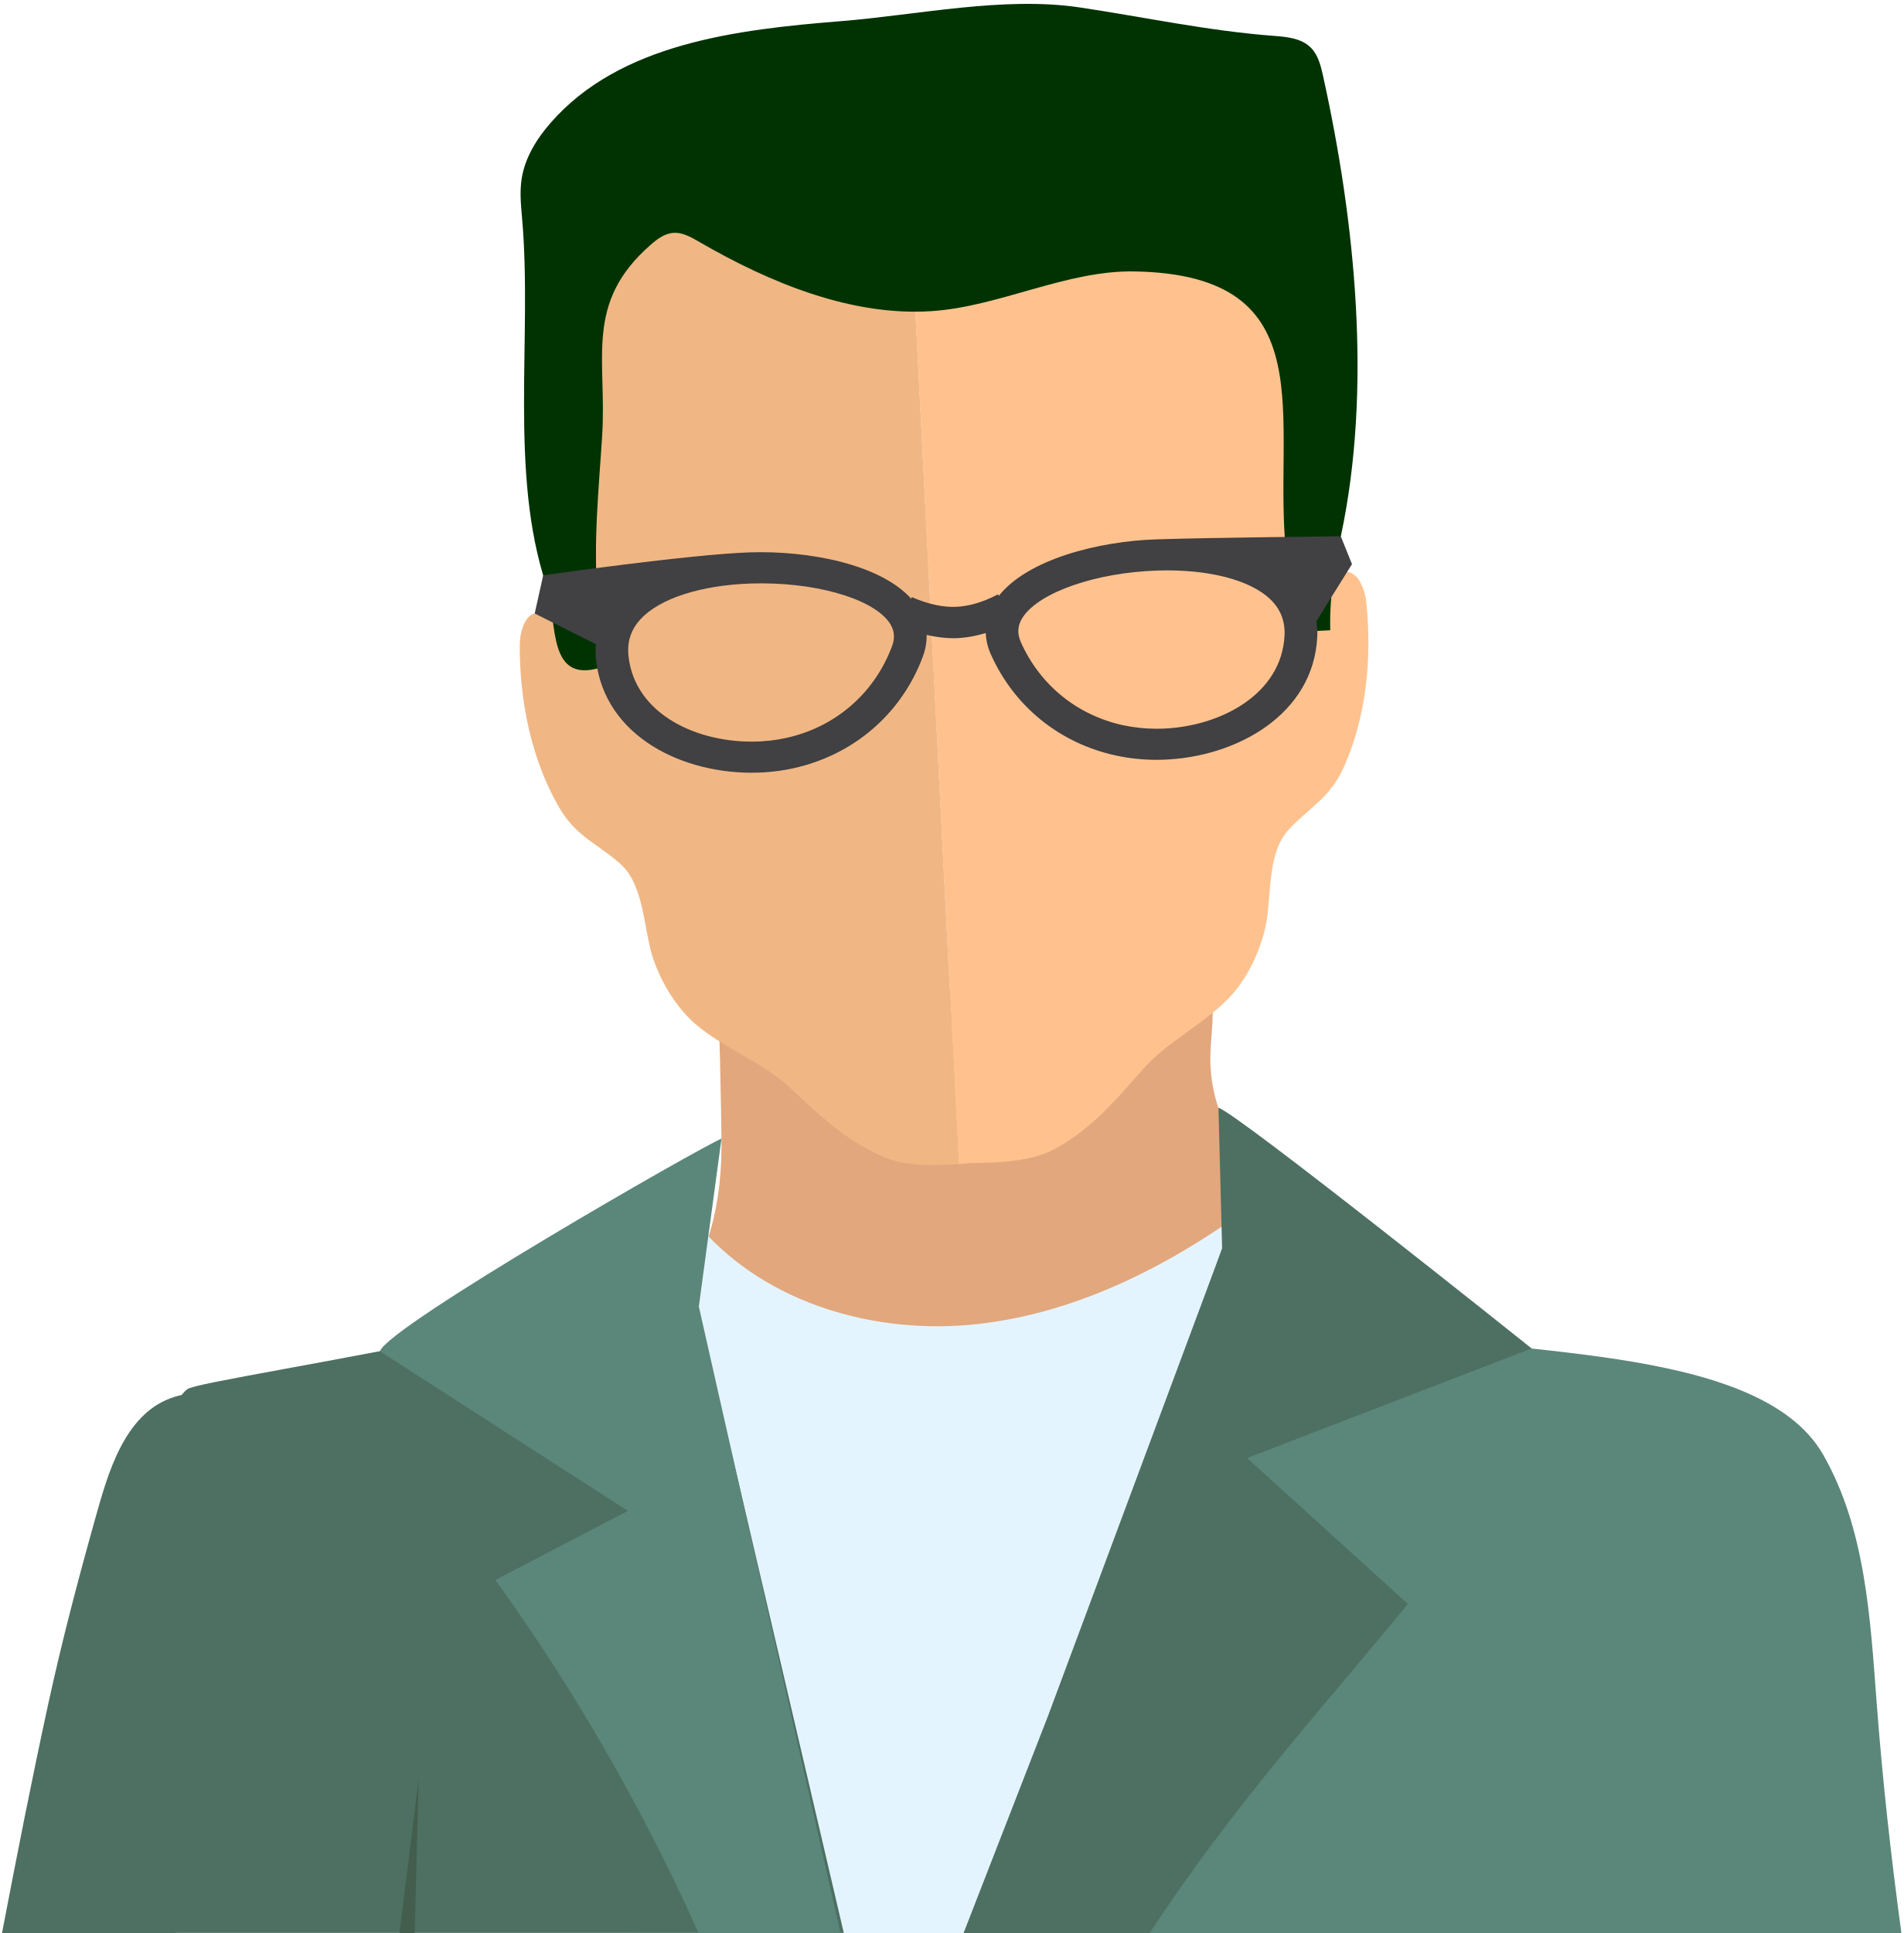
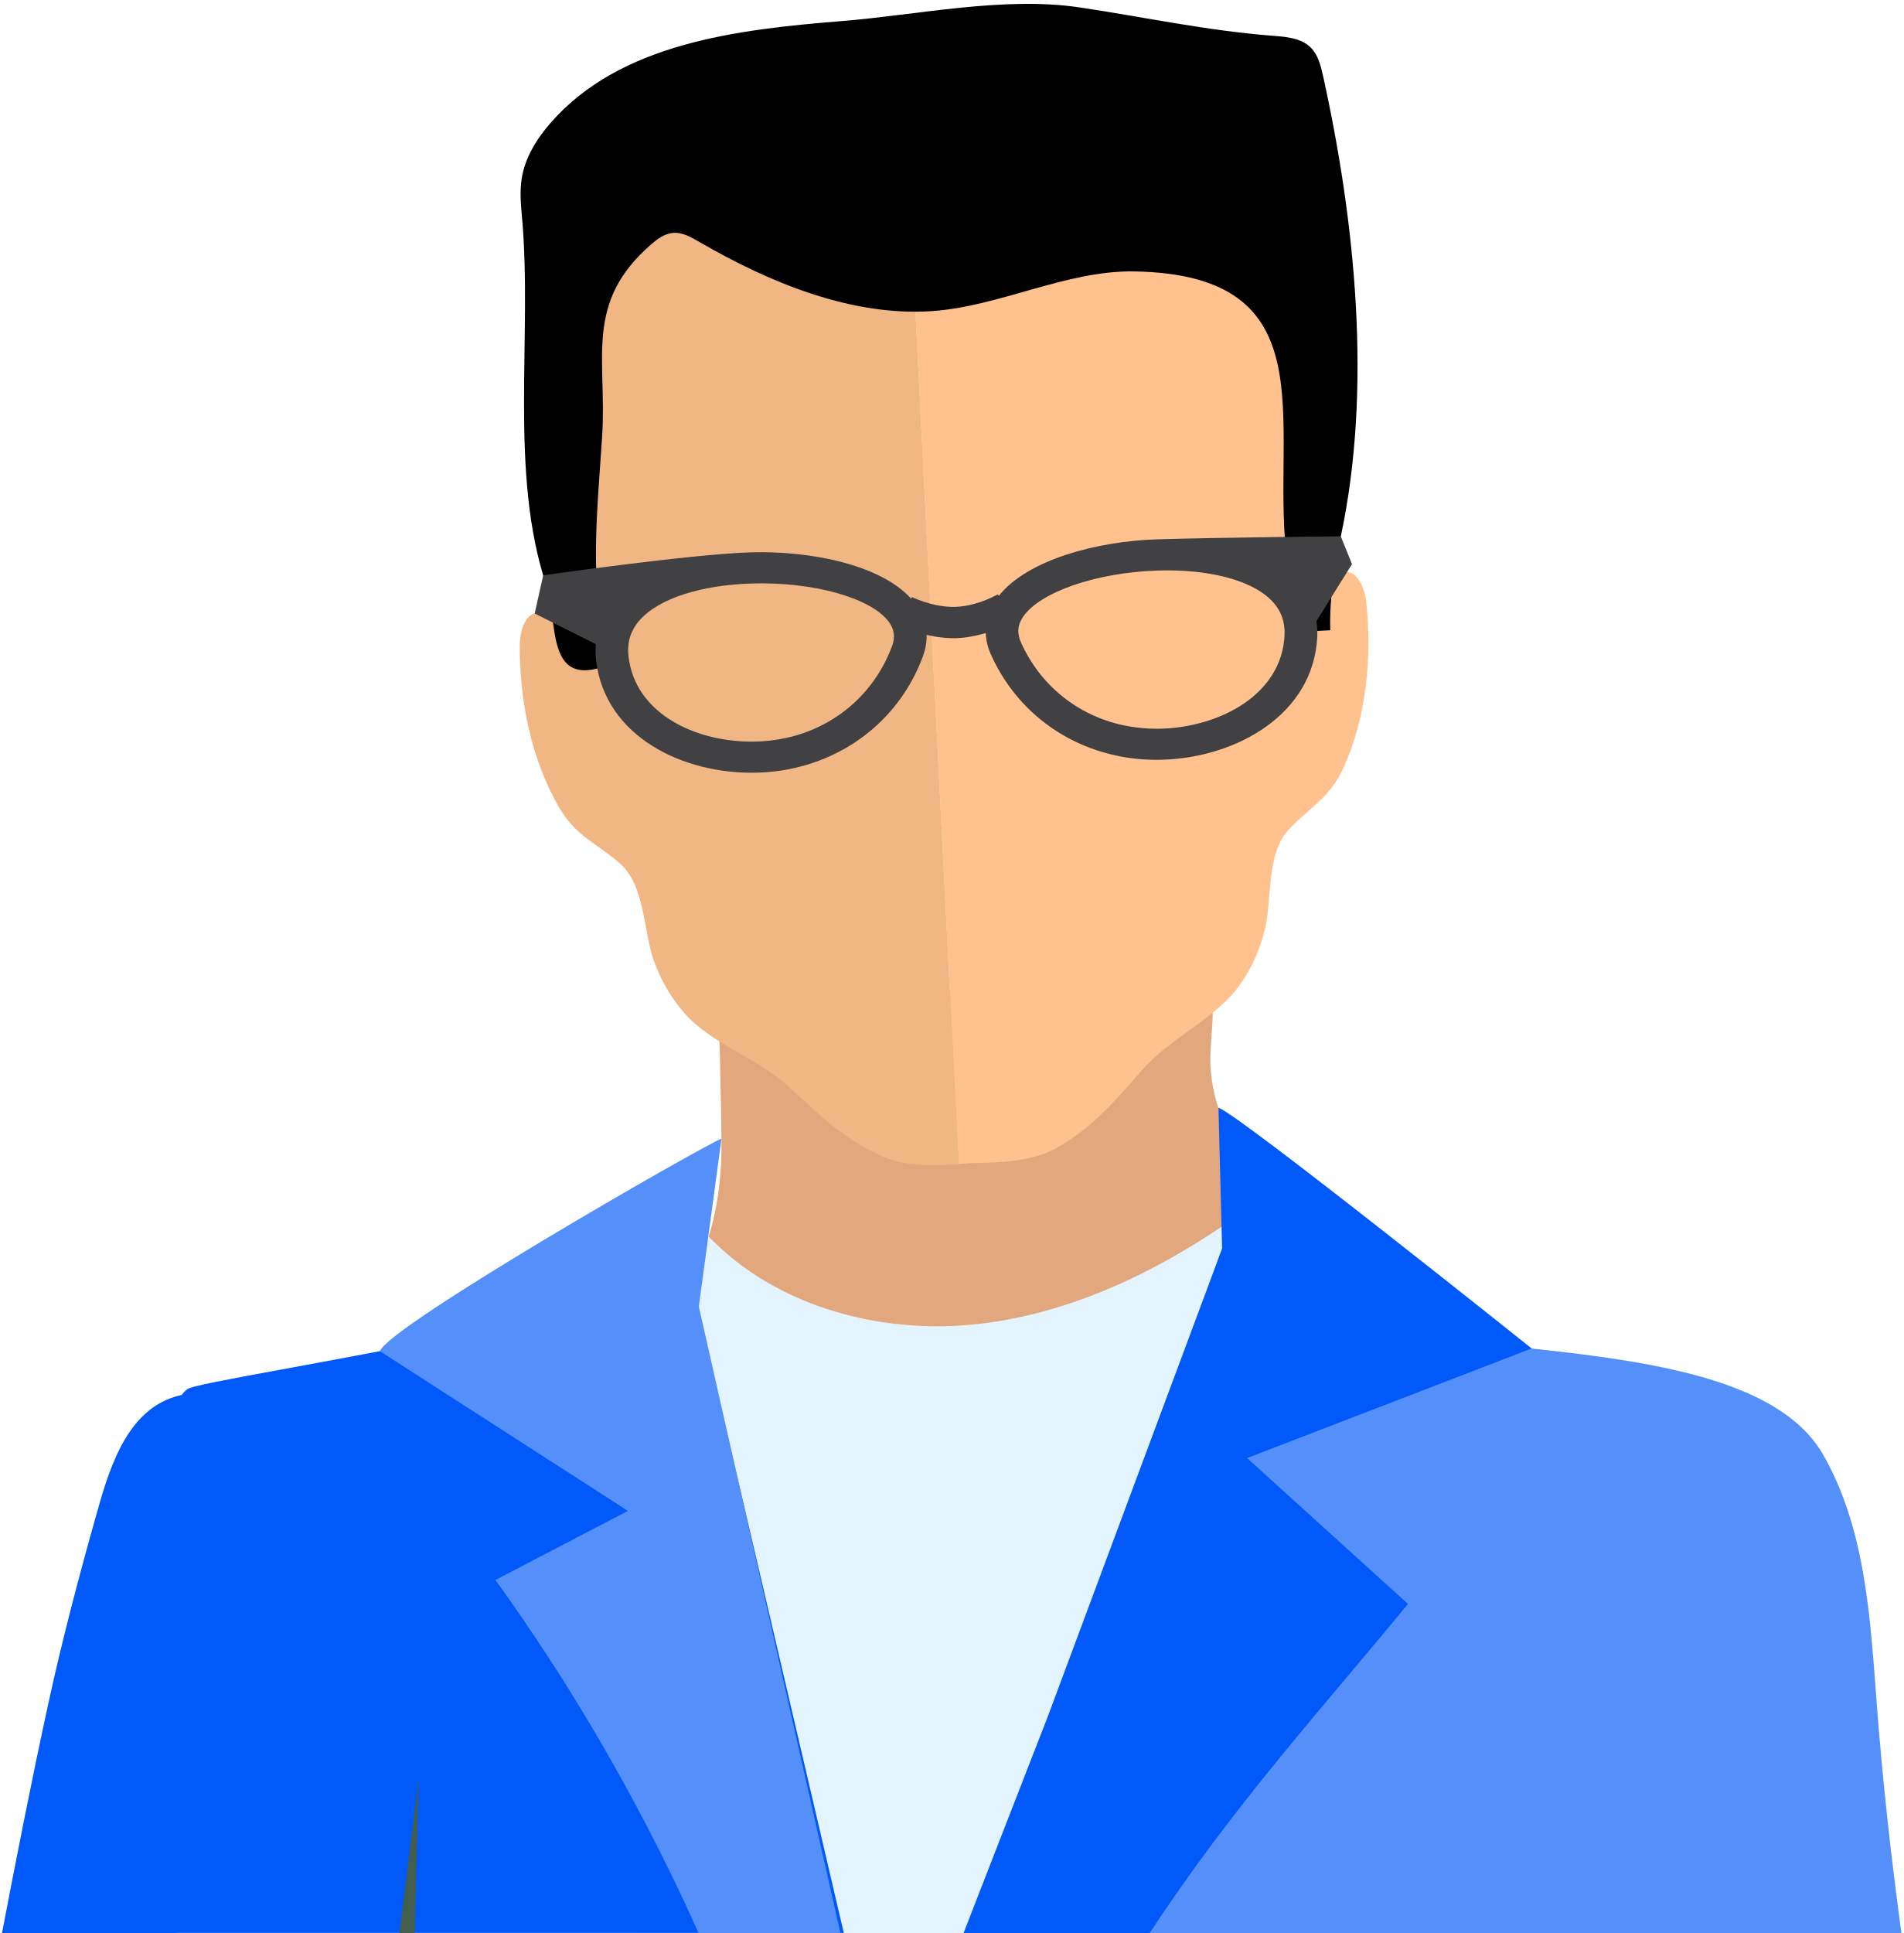
<svg xmlns="http://www.w3.org/2000/svg" width="332" height="337" viewBox="0 0 332 337" fill="none">
  <path d="M211.27 173.55C211.89 177.57 210.85 181.87 211.09 186.04C211.45 192.5 213.99 197.01 216.4 202.85C217.4 205.29 218.08 207.87 219.44 210.13C222.89 215.88 229.83 218.32 236.22 220.34C230.36 241.17 200.7 254.88 181.9 261.47C179.32 262.38 176.61 263.21 173.9 262.87C171.17 262.53 168.73 261.05 166.39 259.59C149.77 249.28 133.16 238.97 116.55 228.65C123.7 219.87 125.95 209.56 125.81 198.51C125.78 196.19 125.46 173.12 124.93 173.12C125.05 173.12 125.18 173.12 125.3 173.12C153.62 173.2 183.12 171.22 211.27 173.54V173.55Z" fill="#E2A77D" />
  <path d="M161.6 52.7C168.02 36.26 173.64 47.49 176.94 44.81C182.92 39.94 189.72 36.07 196.97 33.41C202.27 31.47 208.11 30.18 213.54 31.72C221.52 33.98 226.79 42.01 228.27 50.18C231.29 66.82 222.93 84.03 225.6 100.69C225.97 103.02 226.62 108.3 230.33 105.76C231.87 104.71 230.89 101.85 232.53 100.58C236.17 97.78 237.95 102.24 238.24 104.94C239.26 114.53 238.31 125.11 234.18 134.06C231.79 139.25 228.16 140.87 224.65 144.72C220.76 148.98 221.84 156.88 220.57 162.02C219.71 165.51 218.29 168.72 216.3 171.56C212.05 177.63 204.3 180.76 199.37 186.33C194.75 191.55 190.5 196.74 183.96 200.29C180.02 202.43 174.4 202.75 169.2 202.77C168.53 202.84 167.84 202.9 167.16 202.95L159.51 52.24C160.2 52.4 161.33 53.35 161.58 52.7H161.6Z" fill="#FFC28E" />
  <path d="M90.64 112.43C90.64 109.72 91.97 105.11 95.87 107.52C97.64 108.61 96.95 111.55 98.59 112.44C102.55 114.6 102.65 109.28 102.78 106.92C103.3 97.95 98.56 89.61 99.26 80.79C99.9 72.7 99.08 64.39 101.63 56.45C103.84 49.58 108.2 43.25 114.4 39.56C120.14 36.15 127.28 35.19 133.71 36.96C139.37 38.52 143.3 41.95 147.11 46.21C151.26 50.86 153.22 50.81 159.52 52.23L167.17 202.94C162.6 203.29 157.88 203.29 154.28 201.78C147.42 198.91 142.67 194.18 137.54 189.45C132.08 184.4 124.04 182.08 119.2 176.47C116.93 173.84 115.2 170.79 113.99 167.41C112.21 162.43 112.48 154.45 108.18 150.61C104.3 147.15 100.53 145.89 97.62 140.97C92.61 132.49 90.59 122.06 90.63 112.42L90.64 112.43Z" fill="#F0B784" />
-   <path d="M233.8 93.5C232.63 98.98 231.81 104.45 231.97 109.88L225.08 110.23C224.94 108.88 224.94 107.61 224.95 106.82C224.97 103.12 224.68 100.2 224.28 96.53C221.79 73.27 231.54 47.91 197.82 47.32C185.93 47.11 174.33 53.45 162.47 54.24C148.45 55.18 134.18 49.26 122.02 42.22C120.58 41.39 119.04 40.47 117.38 40.6C115.92 40.72 114.66 41.63 113.56 42.59C101.77 52.81 105.86 62.49 105 76.01C104.39 85.63 103.44 94.4 104.21 104.23C104.52 108.21 105.55 112.05 105.67 116.06C95.08 120.03 97.35 108.26 95.3 102.15C88.68 82.38 92.89 58.64 91.02 37.83C90.82 35.6 90.62 33.34 90.97 31.13C91.55 27.47 93.59 24.19 96.03 21.4C108.13 7.56 128.41 5.15 146.73 3.68C160 2.61 175.03 -0.68 188.24 1.29C199.65 2.99 210.48 5.37 222.21 6.26C224.48 6.43 226.95 6.69 228.56 8.29C229.83 9.55 230.3 11.4 230.69 13.15C236.33 38.62 239.3 67.78 233.81 93.49L233.8 93.5Z" fill="#013302" />
+   <path d="M233.8 93.5C232.63 98.98 231.81 104.45 231.97 109.88L225.08 110.23C224.94 108.88 224.94 107.61 224.95 106.82C224.97 103.12 224.68 100.2 224.28 96.53C221.79 73.27 231.54 47.91 197.82 47.32C185.93 47.11 174.33 53.45 162.47 54.24C148.45 55.18 134.18 49.26 122.02 42.22C120.58 41.39 119.04 40.47 117.38 40.6C115.92 40.72 114.66 41.63 113.56 42.59C101.77 52.81 105.86 62.49 105 76.01C104.39 85.63 103.44 94.4 104.21 104.23C104.52 108.21 105.55 112.05 105.67 116.06C95.08 120.03 97.35 108.26 95.3 102.15C88.68 82.38 92.89 58.64 91.02 37.83C90.82 35.6 90.62 33.34 90.97 31.13C91.55 27.47 93.59 24.19 96.03 21.4C108.13 7.56 128.41 5.15 146.73 3.68C160 2.61 175.03 -0.68 188.24 1.29C199.65 2.99 210.48 5.37 222.21 6.26C224.48 6.43 226.95 6.69 228.56 8.29C229.83 9.55 230.3 11.4 230.69 13.15C236.33 38.62 239.3 67.78 233.81 93.49L233.8 93.5Z" fill="black" />
  <path d="M111 337H195.37C196.11 325.79 196.89 314.58 198.19 303.46C199.19 294.85 201.57 289.79 201.37 283.62C201.3 281.5 200.93 279.25 200.1 276.68C200.08 276.62 200.03 276.52 200 276.45C205.09 264.88 210.18 253.68 213.57 241.63C214.24 239.24 223.41 222.19 228.56 216.03C229.94 214.38 231.03 213.52 231.59 213.92C229.44 212.4 227.3 210.87 225.15 209.34C224.39 208.8 223.59 208.24 222.66 208.14C221.28 207.99 220.03 208.87 218.91 209.7C204.64 220.3 188.27 228.83 170.6 230.82C152.93 232.81 133.83 227.42 122.14 214.02C105.31 226.25 121.92 263.84 125.69 280.27C120.1 290.91 117.52 302.68 114.7 316.26C113.27 323.15 112.09 330.06 111 336.99V337Z" fill="#E4F4FF" />
-   <path d="M147.14 337L133.9 280.31L118.95 216.37C118.95 216.37 118.43 216.6 117.41 216.98C114.56 218.11 105.54 228.41 95.94 232.6C95.91 231.58 95.85 230.59 95.79 229.6C94.71 229.86 93.67 230.15 92.53 230.38C56.43 237.8 34.06 241.12 32.66 242.19C30.51 243.82 29.11 248.68 27.98 251C24.6 257.87 21.43 264.82 18.12 271.69C12.59 283.12 11.81 294.93 10.38 307.09C10.21 308.69 10.03 310.26 9.8 311.86C9.19 316.49 7.24 320.47 6.05 324.92C5.02 328.81 4.69 332.9 4.43 336.98H147.14V337Z" fill="#4D7062" />
-   <path d="M86.39 275.46C97.26 290.52 110.23 311.15 121.82 337H146.55L138.96 303.44L121.86 227.78L125.81 198.51C122.29 199.91 67.73 231.19 66.25 235.57L109.49 263.41C101.79 267.42 94.1 271.44 86.4 275.45L86.39 275.46Z" fill="#5B877A" />
-   <path d="M331.56 337C329.75 323.72 328.27 310.39 327.26 297.03C326.13 282.14 325.33 266.58 317.92 253.62C306.47 233.58 260.08 236.81 238.63 231.04C228.04 228.19 219.34 214.11 216.16 213.27C215.29 213.04 214.82 212.89 214.82 212.89L197.31 261.79C188.4 286.59 177.48 311.67 168.79 337.01H331.56V337Z" fill="#5B877A" />
+   <path d="M147.14 337L133.9 280.31L118.95 216.37C118.95 216.37 118.43 216.6 117.41 216.98C114.56 218.11 105.54 228.41 95.94 232.6C95.91 231.58 95.85 230.59 95.79 229.6C94.71 229.86 93.67 230.15 92.53 230.38C56.43 237.8 34.06 241.12 32.66 242.19C30.51 243.82 29.11 248.68 27.98 251C24.6 257.87 21.43 264.82 18.12 271.69C12.59 283.12 11.81 294.93 10.38 307.09C10.21 308.69 10.03 310.26 9.8 311.86C9.19 316.49 7.24 320.47 6.05 324.92C5.02 328.81 4.69 332.9 4.43 336.98H147.14V337Z" fill="#0059F8" />
+   <path d="M86.39 275.46C97.26 290.52 110.23 311.15 121.82 337H146.55L138.96 303.44L121.86 227.78L125.81 198.51C122.29 199.91 67.73 231.19 66.25 235.57L109.49 263.41C101.79 267.42 94.1 271.44 86.4 275.45L86.39 275.46Z" fill="#5590FA" />
+   <path d="M331.56 337C329.75 323.72 328.27 310.39 327.26 297.03C326.13 282.14 325.33 266.58 317.92 253.62C306.47 233.58 260.08 236.81 238.63 231.04C228.04 228.19 219.34 214.11 216.16 213.27C215.29 213.04 214.82 212.89 214.82 212.89L197.31 261.79C188.4 286.59 177.48 311.67 168.79 337.01H331.56V337Z" fill="#5590FA" />
  <path d="M72.31 337L73.01 310.07L69.66 337H72.31Z" fill="#435E4D" />
-   <path d="M30.67 337C30.79 333.03 30.92 329.05 31.21 325.11C32.54 307.1 35.22 289.23 37.01 271.27C37.6 265.39 44.68 238.33 29.79 243.75C21.6 246.73 18.78 257.03 16.67 264.53C13.61 275.41 10.77 286.21 8.36 297.3C5.49 310.5 2.89 323.75 0.35 337.01H30.68L30.67 337Z" fill="#4D7062" />
-   <path d="M168.03 337H200.48C215.05 314.79 230.38 298.07 245.51 279.63L217.46 254.2L267.08 235.09C267.08 235.09 215.64 193.97 212.47 193.13L213.11 217.67L182.73 299.21L168.03 336.99V337Z" fill="#4D7062" />
+   <path d="M30.67 337C30.79 333.03 30.92 329.05 31.21 325.11C32.54 307.1 35.22 289.23 37.01 271.27C37.6 265.39 44.68 238.33 29.79 243.75C21.6 246.73 18.78 257.03 16.67 264.53C13.61 275.41 10.77 286.21 8.36 297.3C5.49 310.5 2.89 323.75 0.35 337.01H30.68L30.67 337Z" fill="#0059F8" />
+   <path d="M168.03 337H200.48C215.05 314.79 230.38 298.07 245.51 279.63L217.46 254.2L267.08 235.09C267.08 235.09 215.64 193.97 212.47 193.13L213.11 217.67L182.73 299.21L168.03 336.99V337Z" fill="#0059F8" />
  <path d="M235.75 98.34L233.8 93.5C233.8 93.5 212.15 93.7 201.68 94.03C191.42 94.36 179.19 97.54 174.17 103.88L174.02 103.62C171.12 105.15 168.63 105.73 166.58 105.8C164.53 105.85 162.01 105.43 159.01 104.1L158.88 104.37C153.46 98.36 141.06 95.97 130.79 96.3C120.31 96.64 94.72 100.3 94.72 100.3L93.24 106.95L103.9 112.31C103.83 113.2 103.82 114.1 103.93 115.02C105.44 128.49 119.28 135.11 132.19 134.7C132.54 134.69 132.89 134.67 133.24 134.65C135.64 134.5 138.01 134.1 140.28 133.45C149.91 130.71 157.43 123.81 160.91 114.5C161.39 113.21 161.61 111.94 161.58 110.69C163.46 111.12 165.2 111.3 166.76 111.26C168.32 111.2 170.04 110.92 171.89 110.36C171.94 111.6 172.23 112.86 172.8 114.12C176.86 123.19 184.81 129.6 194.6 131.72C196.91 132.22 199.29 132.47 201.7 132.47C202.05 132.47 202.4 132.47 202.76 132.45C215.66 132.04 229.06 124.54 229.7 111C229.75 110.07 229.68 109.17 229.55 108.29L235.77 98.33L235.75 98.34ZM155.53 112.7C152.67 120.35 146.52 126.03 138.66 128.26C136.8 128.79 134.85 129.12 132.88 129.24L132.01 129.28C121.73 129.61 110.74 124.61 109.6 114.43C109.32 111.92 109.99 109.82 111.66 107.99C114.98 104.35 122.2 102.01 130.97 101.73C141.66 101.39 151.73 104.16 154.92 108.32C155.95 109.67 156.15 111.06 155.54 112.7H155.53ZM202.56 127.03L201.69 127.05C199.71 127.05 197.75 126.84 195.86 126.44C187.87 124.71 181.37 119.45 178.03 111.99C177.32 110.4 177.43 109 178.37 107.58C181.29 103.22 191.16 99.81 201.85 99.47C210.62 99.19 217.97 101.07 221.52 104.49C223.3 106.21 224.11 108.27 223.99 110.79C223.5 121.02 212.84 126.71 202.57 127.04L202.56 127.03Z" fill="#414042" />
</svg>
